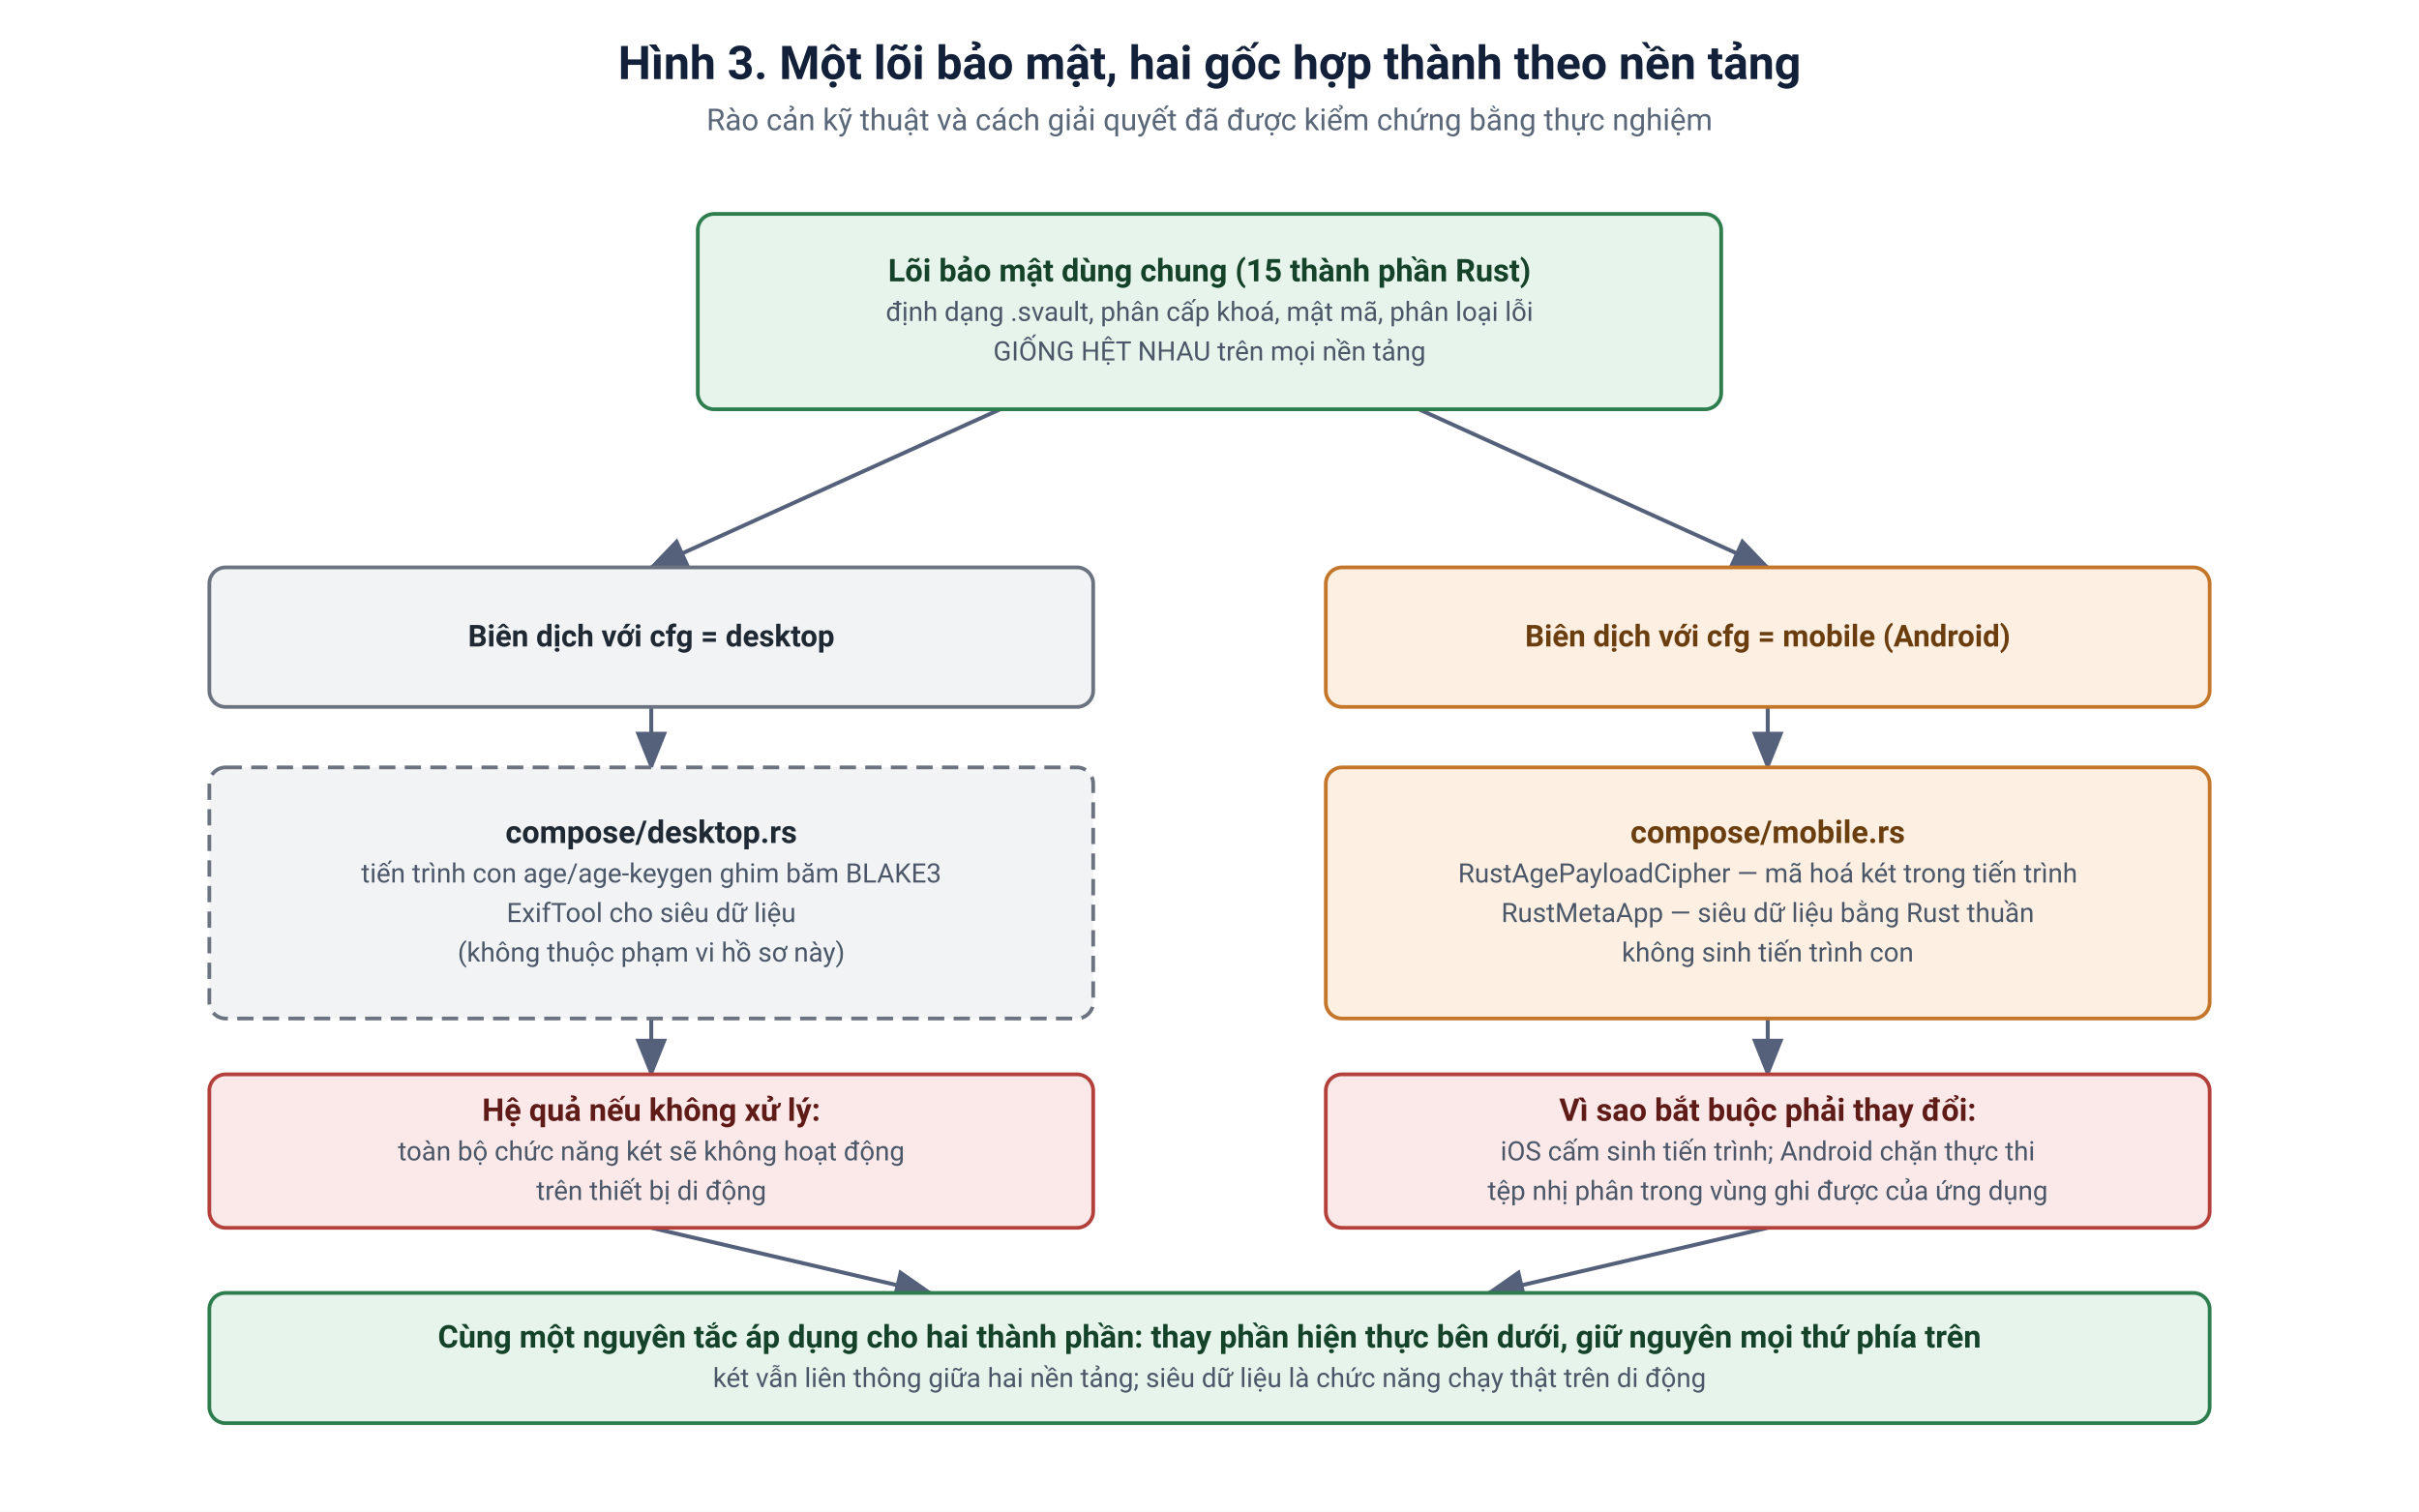
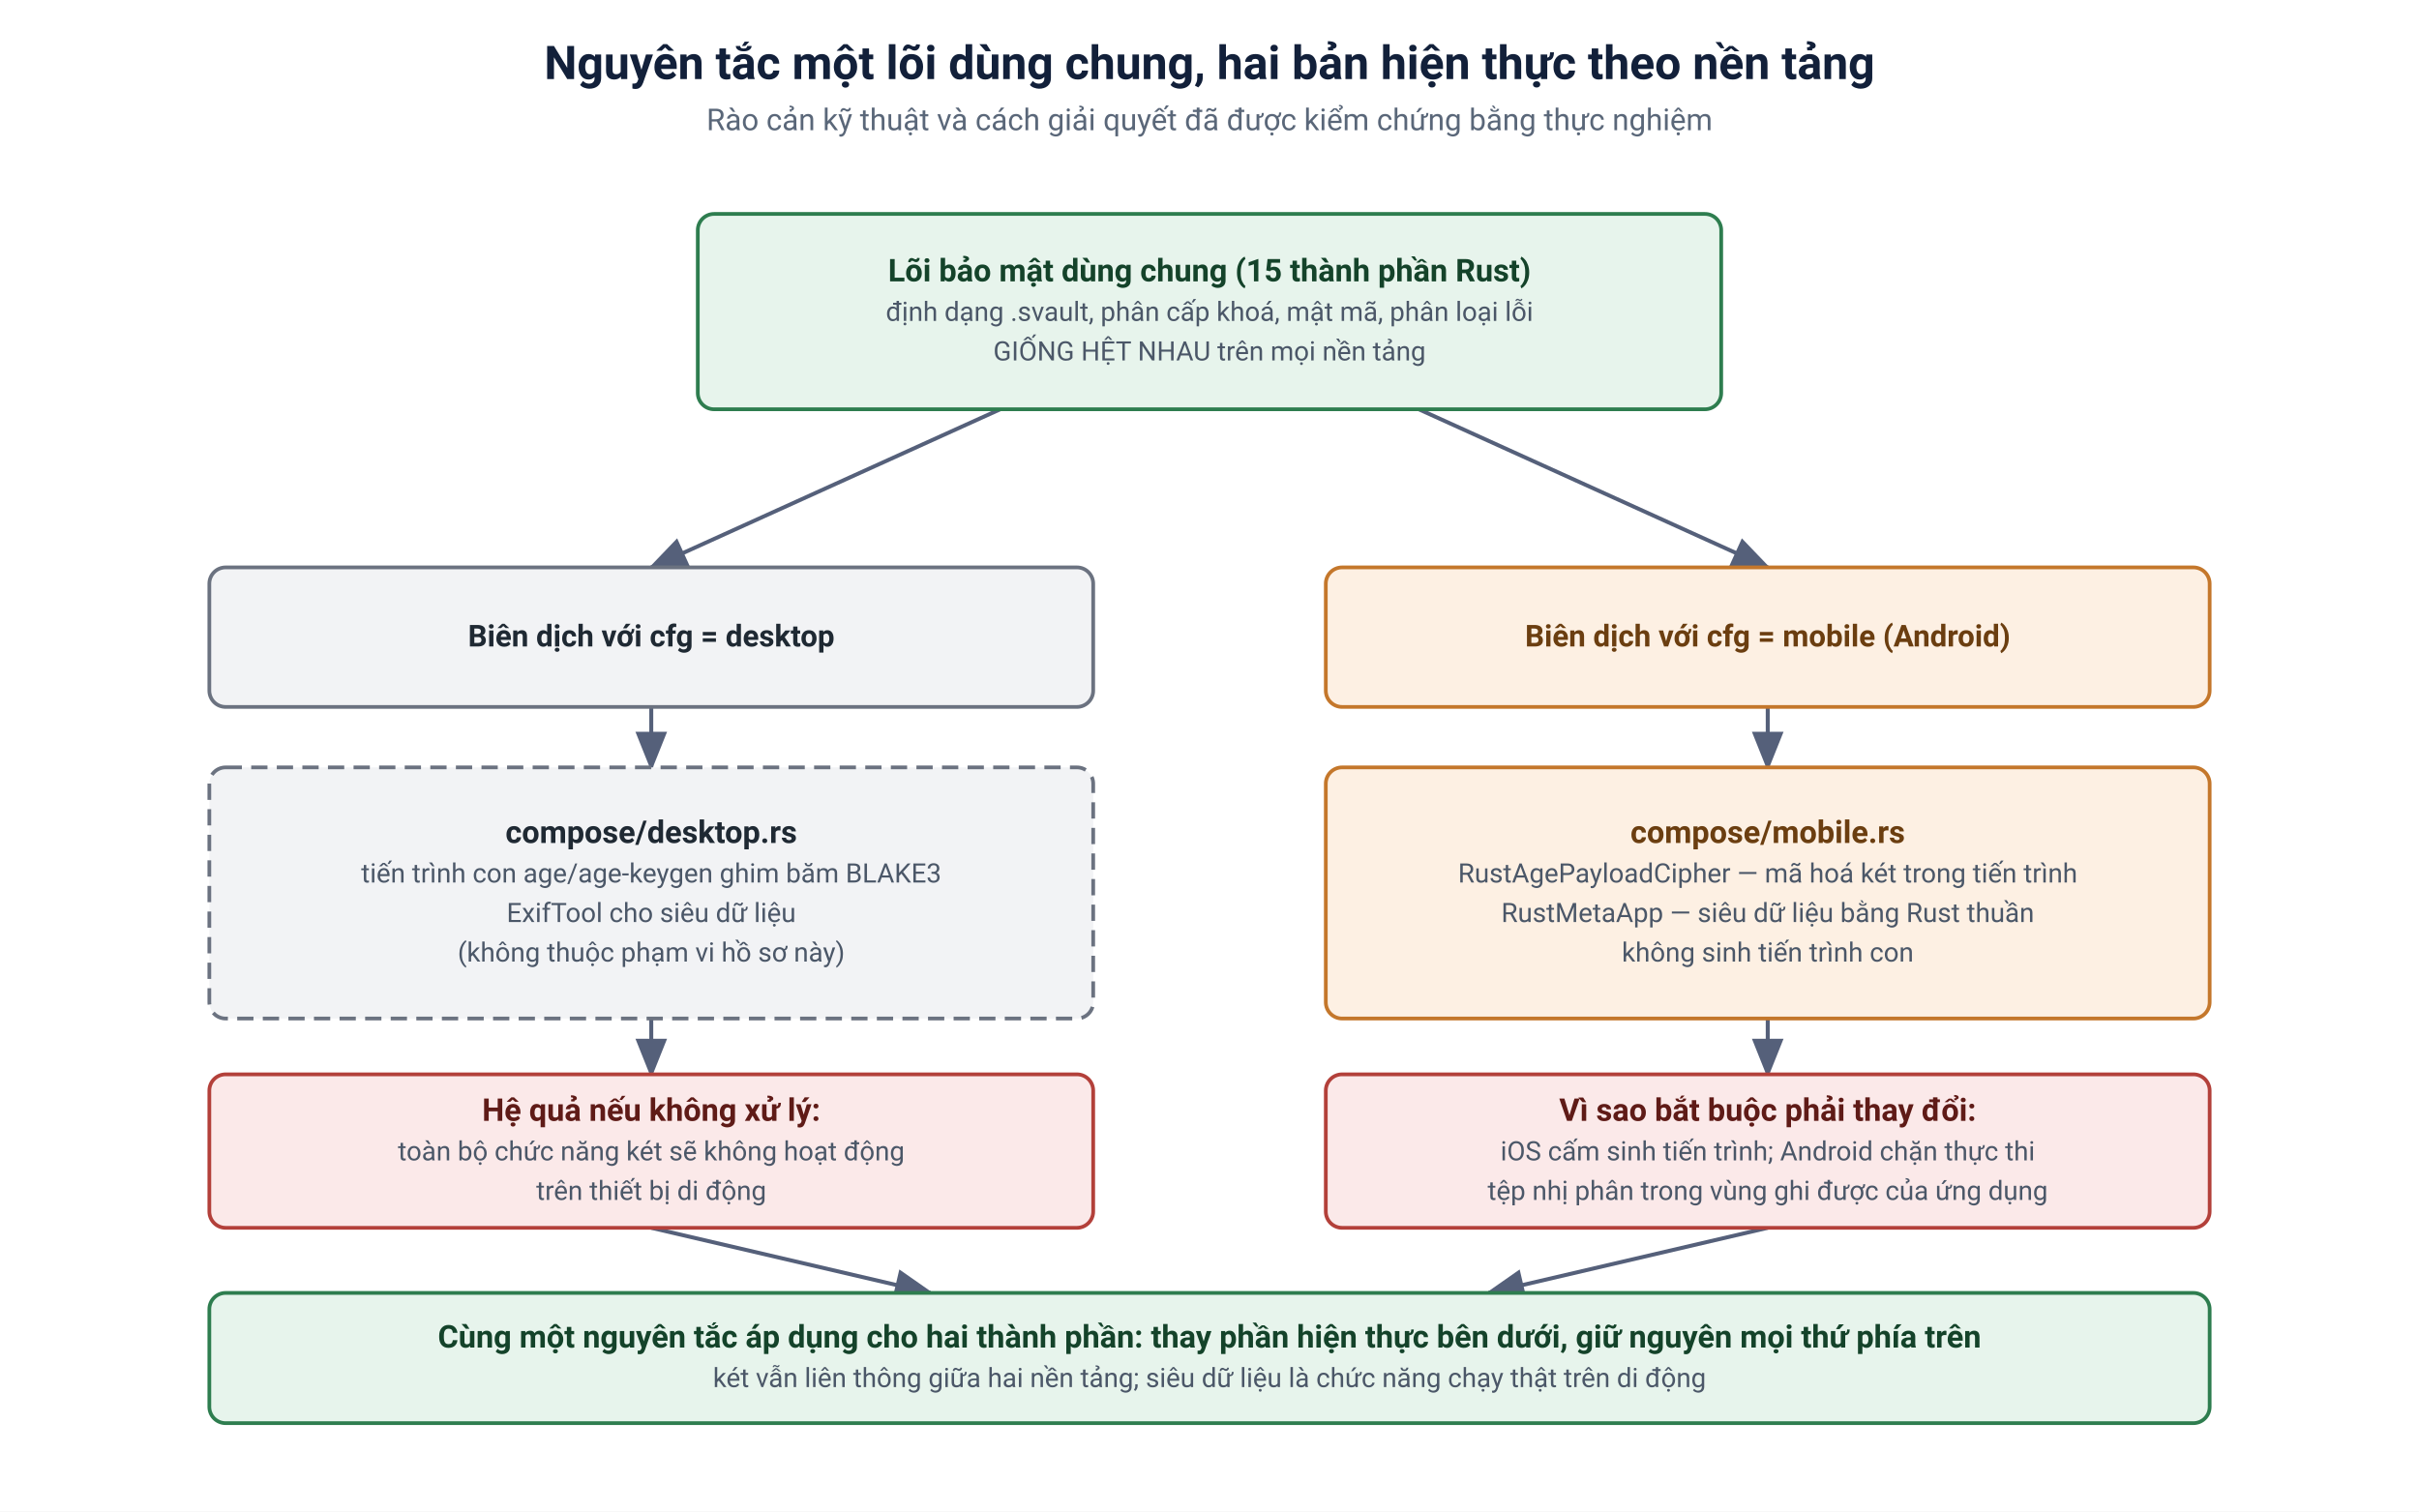
<svg xmlns="http://www.w3.org/2000/svg" width="1040" height="650" viewBox="0 0 1040 650" font-family="Segoe UI, Roboto, Helvetica, Arial, sans-serif">
  <rect width="1040" height="650" fill="#FFFFFF" />
  <defs>
    <marker id="ah" markerWidth="10" markerHeight="8" refX="9" refY="4" orient="auto">
      <path d="M0,0 L10,4 L0,8 z" fill="#55607A" />
    </marker>
  </defs>
-   <text x="520.0" y="34" font-size="20" font-weight="700" text-anchor="middle" fill="#12203A">Hình 3. Một lõi bảo mật, hai gốc hợp thành theo nền tảng</text>
+   <text x="520.0" y="34" font-size="20" font-weight="700" text-anchor="middle" fill="#12203A">Nguyên tắc một lõi dùng chung, hai bản hiện thực theo nền tảng</text>
  <text x="520.0" y="56" font-size="13" text-anchor="middle" fill="#5A6779">Rào cản kỹ thuật và cách giải quyết đã được kiểm chứng bằng thực nghiệm</text>
  <line x1="430" y1="176" x2="280" y2="244" stroke="#55607A" stroke-width="1.7" marker-end="url(#ah)" />
  <line x1="610" y1="176" x2="760" y2="244" stroke="#55607A" stroke-width="1.7" marker-end="url(#ah)" />
  <line x1="280" y1="304" x2="280" y2="330" stroke="#55607A" stroke-width="1.7" marker-end="url(#ah)" />
  <line x1="760" y1="304" x2="760" y2="330" stroke="#55607A" stroke-width="1.7" marker-end="url(#ah)" />
  <line x1="760" y1="438" x2="760" y2="462" stroke="#55607A" stroke-width="1.7" marker-end="url(#ah)" />
  <line x1="280" y1="438" x2="280" y2="462" stroke="#55607A" stroke-width="1.7" marker-end="url(#ah)" />
  <line x1="280" y1="528" x2="400" y2="556" stroke="#55607A" stroke-width="1.7" marker-end="url(#ah)" />
  <line x1="760" y1="528" x2="640" y2="556" stroke="#55607A" stroke-width="1.7" marker-end="url(#ah)" />
  <rect x="300" y="92" width="440" height="84" rx="7" fill="#E7F4EC" stroke="#2E7D4F" stroke-width="1.6" />
  <text x="520.0" y="121.0" font-size="13.5" font-weight="600" text-anchor="middle" fill="#14432A">Lõi bảo mật dùng chung (15 thành phần Rust)</text>
  <text x="520.0" y="138.0" font-size="11.5" font-weight="400" text-anchor="middle" fill="#4B5768">định dạng .svault, phân cấp khoá, mật mã, phân loại lỗi</text>
  <text x="520.0" y="155.0" font-size="11.5" font-weight="400" text-anchor="middle" fill="#4B5768">GIỐNG HỆT NHAU trên mọi nền tảng</text>
  <rect x="90" y="244" width="380" height="60" rx="7" fill="#F2F3F5" stroke="#6B7280" stroke-width="1.6" />
  <text x="280.0" y="278.0" font-size="13" font-weight="600" text-anchor="middle" fill="#1F2933">Biên dịch với cfg = desktop</text>
  <rect x="570" y="244" width="380" height="60" rx="7" fill="#FDF0E3" stroke="#C4772B" stroke-width="1.6" />
  <text x="760.0" y="278.0" font-size="13" font-weight="600" text-anchor="middle" fill="#6B3E10">Biên dịch với cfg = mobile (Android)</text>
  <rect x="90" y="330" width="380" height="108" rx="7" fill="#F2F3F5" stroke="#6B7280" stroke-width="1.6" stroke-dasharray="7,4" />
  <text x="280.0" y="362.5" font-size="13.5" font-weight="600" text-anchor="middle" fill="#1F2933">compose/desktop.rs</text>
  <text x="280.0" y="379.5" font-size="11.5" font-weight="400" text-anchor="middle" fill="#4B5768">tiến trình con age/age-keygen ghim băm BLAKE3</text>
  <text x="280.0" y="396.5" font-size="11.5" font-weight="400" text-anchor="middle" fill="#4B5768">ExifTool cho siêu dữ liệu</text>
  <text x="280.0" y="413.5" font-size="11.5" font-weight="400" text-anchor="middle" fill="#4B5768">(không thuộc phạm vi hồ sơ này)</text>
  <rect x="570" y="330" width="380" height="108" rx="7" fill="#FDF0E3" stroke="#C4772B" stroke-width="1.6" />
  <text x="760.0" y="362.5" font-size="13.5" font-weight="600" text-anchor="middle" fill="#6B3E10">compose/mobile.rs</text>
  <text x="760.0" y="379.5" font-size="11.5" font-weight="400" text-anchor="middle" fill="#4B5768">RustAgePayloadCipher — mã hoá két trong tiến trình</text>
  <text x="760.0" y="396.5" font-size="11.5" font-weight="400" text-anchor="middle" fill="#4B5768">RustMetaApp — siêu dữ liệu bằng Rust thuần</text>
  <text x="760.0" y="413.5" font-size="11.5" font-weight="400" text-anchor="middle" fill="#4B5768">không sinh tiến trình con</text>
  <rect x="570" y="462" width="380" height="66" rx="7" fill="#FBE9E9" stroke="#B3403A" stroke-width="1.6" />
  <text x="760.0" y="482.0" font-size="13.5" font-weight="600" text-anchor="middle" fill="#5F1B17">Vì sao bắt buộc phải thay đổi:</text>
  <text x="760.0" y="499.0" font-size="11.5" font-weight="400" text-anchor="middle" fill="#4B5768">iOS cấm sinh tiến trình; Android chặn thực thi</text>
  <text x="760.0" y="516.0" font-size="11.5" font-weight="400" text-anchor="middle" fill="#4B5768">tệp nhị phân trong vùng ghi được của ứng dụng</text>
  <rect x="90" y="462" width="380" height="66" rx="7" fill="#FBE9E9" stroke="#B3403A" stroke-width="1.6" />
  <text x="280.0" y="482.0" font-size="13.5" font-weight="600" text-anchor="middle" fill="#5F1B17">Hệ quả nếu không xử lý:</text>
  <text x="280.0" y="499.0" font-size="11.5" font-weight="400" text-anchor="middle" fill="#4B5768">toàn bộ chức năng két sẽ không hoạt động</text>
  <text x="280.0" y="516.0" font-size="11.5" font-weight="400" text-anchor="middle" fill="#4B5768">trên thiết bị di động</text>
  <rect x="90" y="556" width="860" height="56" rx="7" fill="#E7F4EC" stroke="#2E7D4F" stroke-width="1.6" />
  <text x="520.0" y="579.5" font-size="13.5" font-weight="600" text-anchor="middle" fill="#14432A">Cùng một nguyên tắc áp dụng cho hai thành phần: thay phần hiện thực bên dưới, giữ nguyên mọi thứ phía trên</text>
  <text x="520.0" y="596.5" font-size="11.5" font-weight="400" text-anchor="middle" fill="#4B5768">két vẫn liên thông giữa hai nền tảng; siêu dữ liệu là chức năng chạy thật trên di động</text>
</svg>
